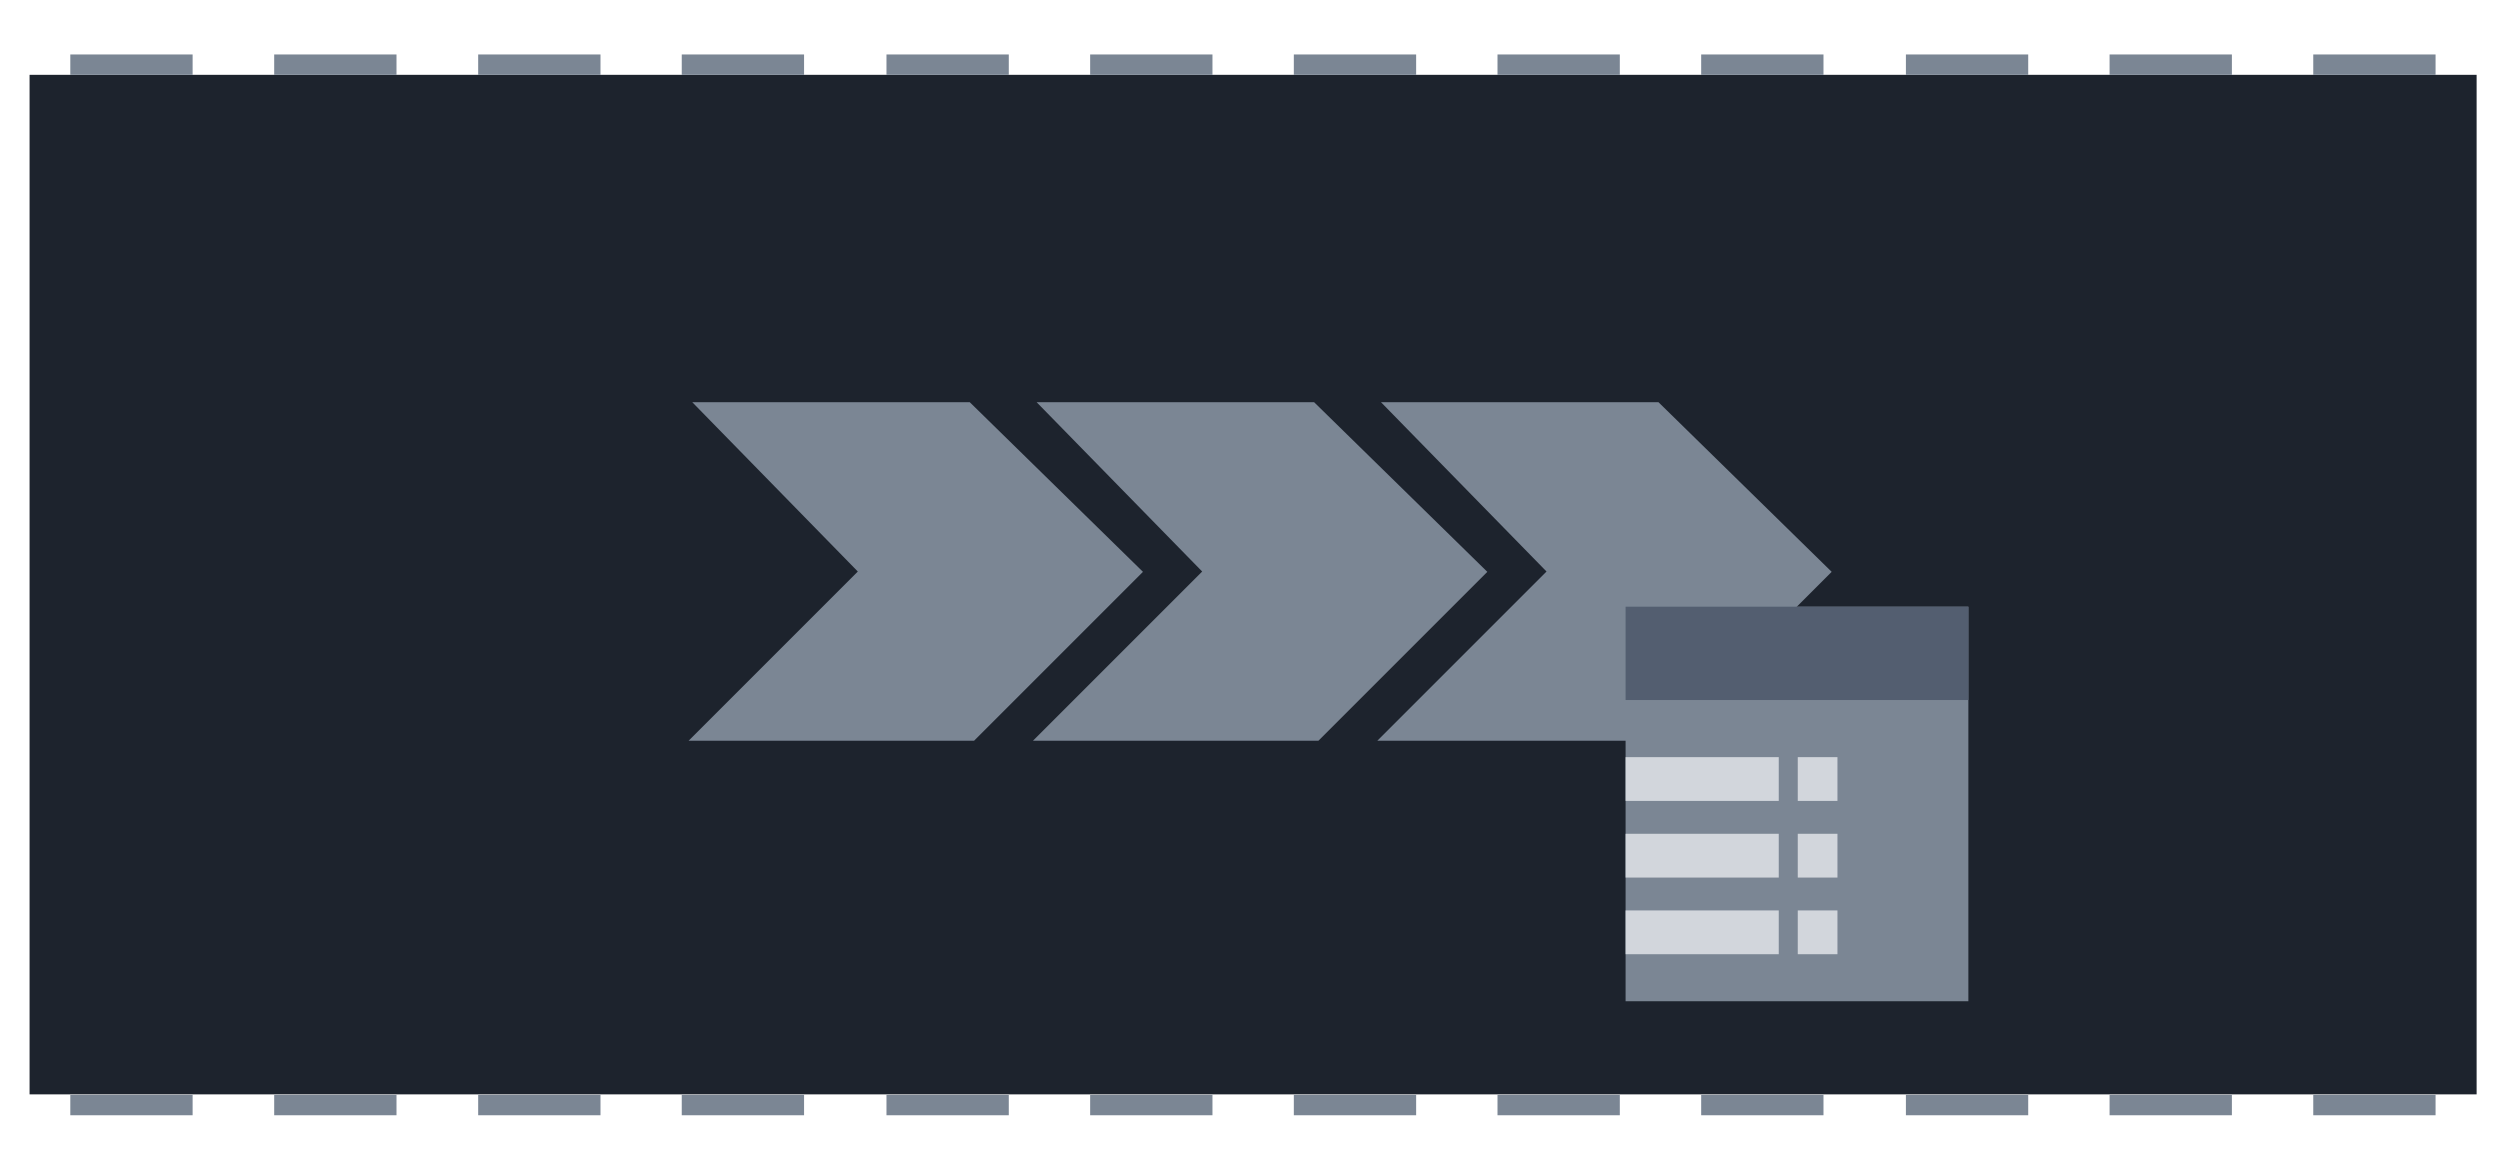
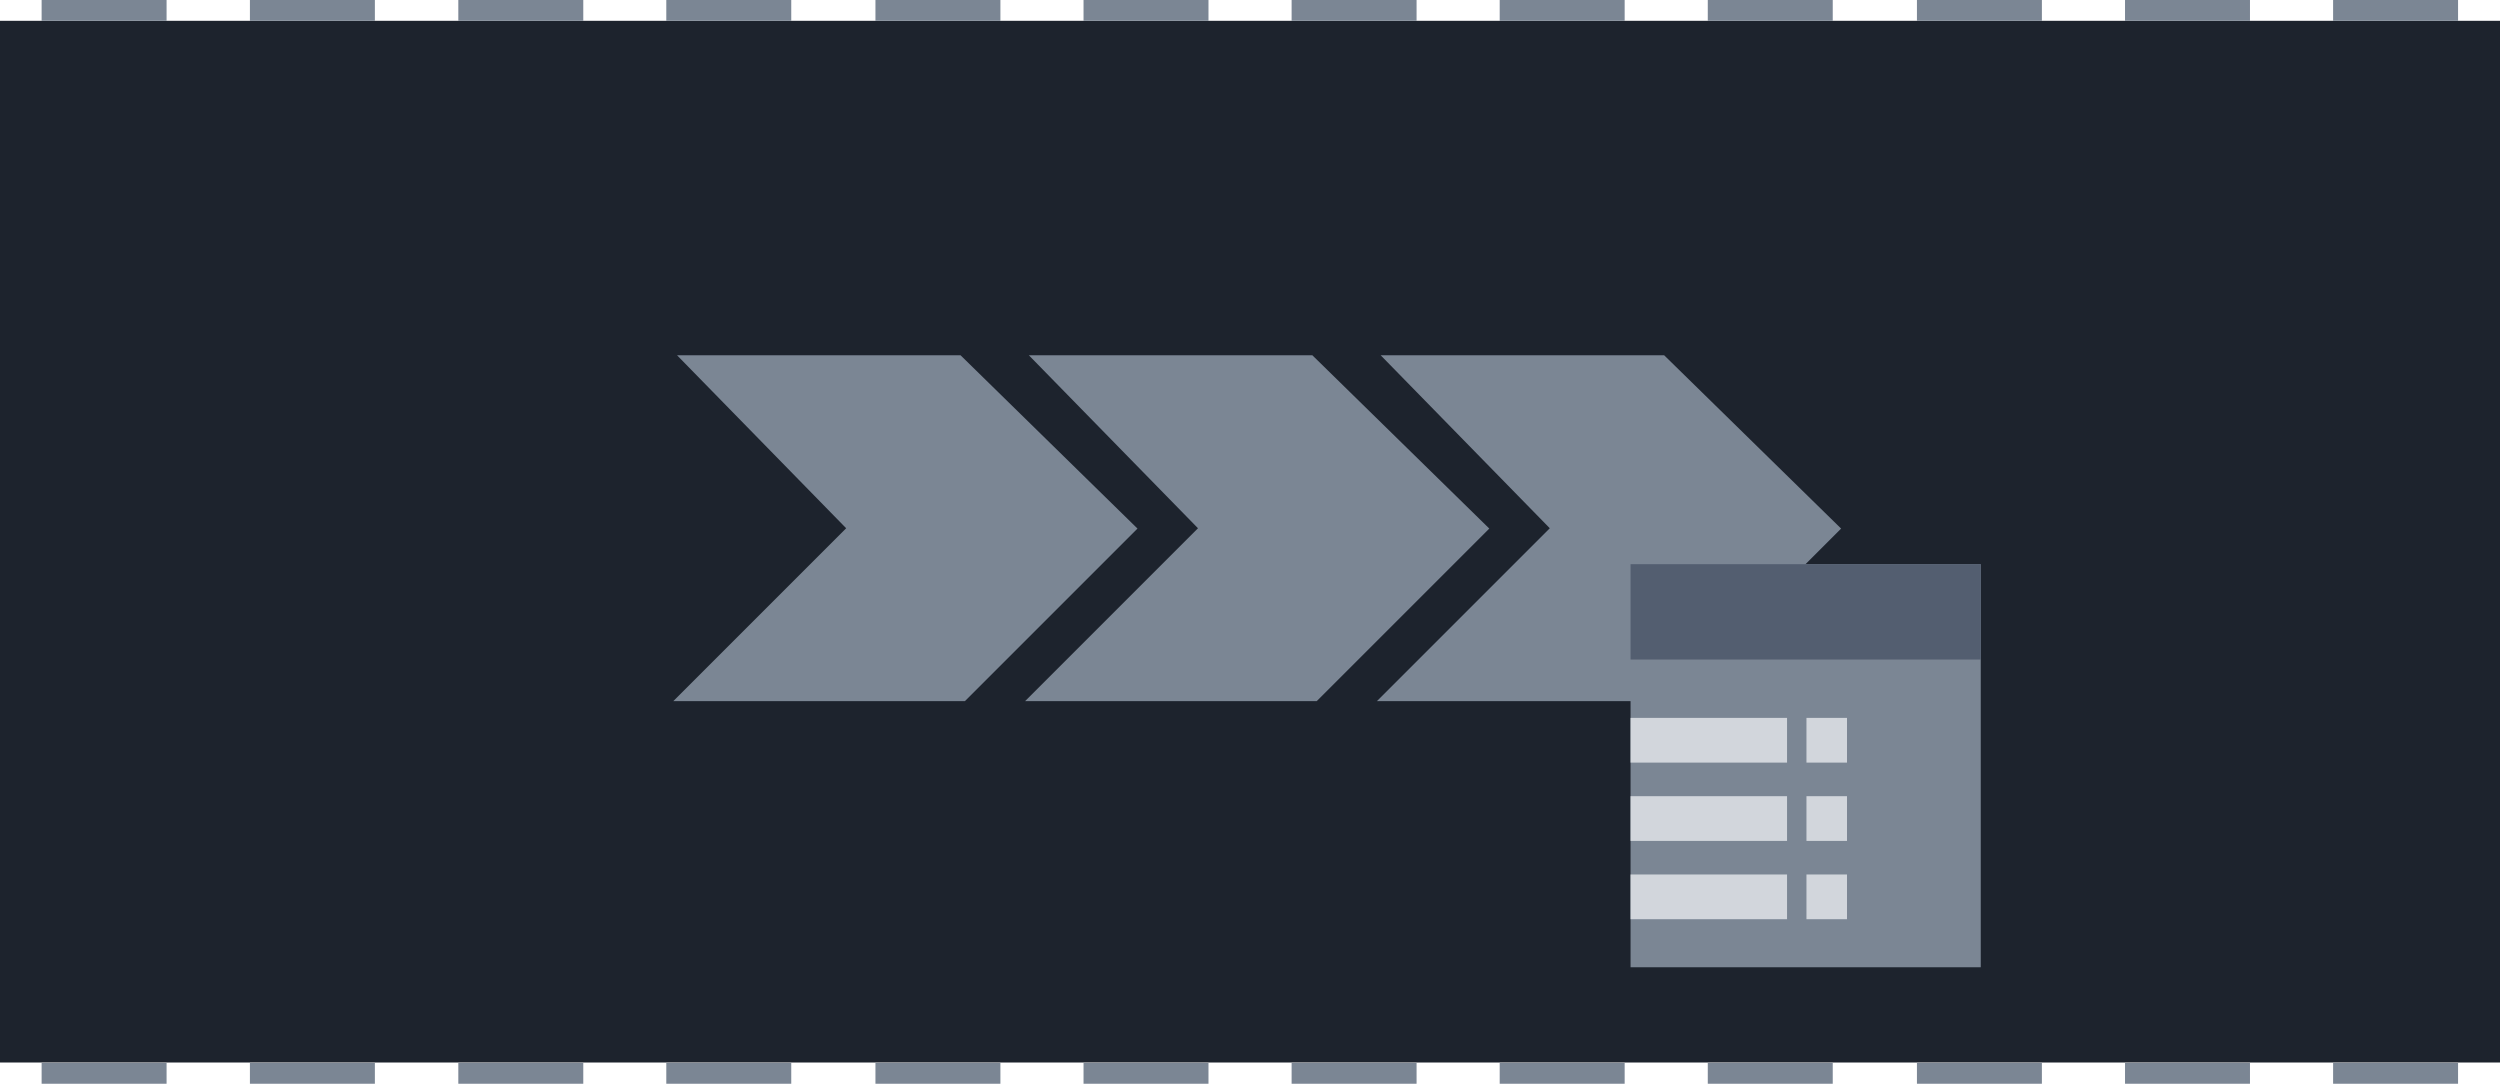
- <svg xmlns="http://www.w3.org/2000/svg" width="653.63" height="305.06" version="1.1" viewBox="0 0 172.94 80.715">
-   <g transform="matrix(7.2627 0 0 7.2627 -682.16 -695.34)" stroke-width=".138">
-     <rect x="94.208" y="96.454" width="23.308" height="9.711" fill="#1d232d" style="paint-order:normal" />
-     <g fill="#7b8694">
-       <path d="m94.596 96.26h1.165v0.194h-1.165z" />
-       <path d="m96.538 96.26h1.165v0.194h-1.165z" />
-       <path d="m98.481 96.26h1.165v0.194h-1.165z" />
-       <path d="m100.42 96.26h1.165v0.194h-1.165z" />
-       <path d="m102.37 96.26h1.165v0.194h-1.165z" />
-       <path d="m104.31 96.26h1.165v0.194h-1.165z" />
-       <path d="m106.25 96.26h1.165v0.194h-1.165z" />
-       <path d="m108.19 96.26h1.165v0.194h-1.165z" />
-       <path d="m110.13 96.26h1.165v0.194h-1.165z" />
-       <path d="m112.08 96.26h1.165v0.194h-1.165z" />
-       <path d="m114.02 96.26h1.165v0.194h-1.165z" />
-       <path d="m115.96 96.26h1.165v0.194h-1.165z" />
-       <path d="m115.96 106.17h1.165v0.194h-1.165z" />
-       <path d="m114.02 106.17h1.165v0.194h-1.165z" />
-       <path d="m112.08 106.17h1.165v0.194h-1.165z" />
-       <path d="m110.13 106.17h1.165v0.194h-1.165z" />
-       <path d="m108.19 106.17h1.165v0.194h-1.165z" />
-       <path d="m106.25 106.17h1.165v0.194h-1.165z" />
-       <path d="m104.31 106.17h1.165v0.194h-1.165z" />
-       <path d="m102.37 106.17h1.165v0.194h-1.165z" />
-       <path d="m100.42 106.17h1.165v0.194h-1.165z" />
-       <path d="m98.481 106.17h1.165v0.194h-1.165z" />
-       <path d="m96.538 106.17h1.165v0.194h-1.165z" />
-       <path d="m94.596 106.17h1.165v0.194h-1.165z" />
-       <g stroke-miterlimit="40" stroke-width=".028">
-         <path d="m100.52 99.572h2.643l1.65 1.616-1.609 1.609h-2.719l1.612-1.612z" />
-         <path d="m103.8 99.572h2.643l1.65 1.616-1.609 1.609h-2.719l1.612-1.612z" />
-         <path d="m107.08 99.572h2.643l1.65 1.616-1.609 1.609h-2.719l1.612-1.612z" />
-         <rect x="109.41" y="101.52" width="3.265" height="3.758" />
+ <svg xmlns="http://www.w3.org/2000/svg" id="svg84" viewBox="0 0 169.277 73.383" version="1.1" height="277.348" width="639.785">
+   <defs id="defs88" />
+   <g id="g82" stroke-width="0.138" transform="matrix(7.2627,0,0,7.2627,-684.2055,-699.1075)">
+     <rect id="rect4" style="paint-order:normal" fill="#1d232d" height="9.712" width="23.308" y="96.454" x="94.208" />
+     <g id="g64" fill="#7b8694">
+       <path id="path6" d="m 94.596,96.26 h 1.165 v 0.194 H 94.596 Z" />
+       <path id="path8" d="m 96.538,96.26 h 1.165 v 0.194 H 96.538 Z" />
+       <path id="path10" d="m 98.481,96.26 h 1.165 v 0.194 H 98.481 Z" />
+       <path id="path12" d="m 100.42,96.26 h 1.165 v 0.194 H 100.42 Z" />
+       <path id="path14" d="m 102.37,96.26 h 1.165 v 0.194 H 102.37 Z" />
+       <path id="path16" d="m 104.31,96.26 h 1.165 v 0.194 H 104.31 Z" />
+       <path id="path18" d="m 106.25,96.26 h 1.165 v 0.194 H 106.25 Z" />
+       <path id="path20" d="m 108.19,96.26 h 1.165 v 0.194 H 108.19 Z" />
+       <path id="path22" d="m 110.13,96.26 h 1.165 v 0.194 H 110.13 Z" />
+       <path id="path24" d="m 112.08,96.26 h 1.165 v 0.194 H 112.08 Z" />
+       <path id="path26" d="m 114.02,96.26 h 1.165 v 0.194 H 114.02 Z" />
+       <path id="path28" d="m 115.96,96.26 h 1.165 v 0.194 H 115.96 Z" />
+       <path id="path30" d="m 115.96,106.17 h 1.165 v 0.194 H 115.96 Z" />
+       <path id="path32" d="m 114.02,106.17 h 1.165 v 0.194 H 114.02 Z" />
+       <path id="path34" d="m 112.08,106.17 h 1.165 v 0.194 H 112.08 Z" />
+       <path id="path36" d="m 110.13,106.17 h 1.165 v 0.194 H 110.13 Z" />
+       <path id="path38" d="m 108.19,106.17 h 1.165 v 0.194 H 108.19 Z" />
+       <path id="path40" d="m 106.25,106.17 h 1.165 v 0.194 H 106.25 Z" />
+       <path id="path42" d="m 104.31,106.17 h 1.165 v 0.194 H 104.31 Z" />
+       <path id="path44" d="m 102.37,106.17 h 1.165 v 0.194 H 102.37 Z" />
+       <path id="path46" d="m 100.42,106.17 h 1.165 v 0.194 H 100.42 Z" />
+       <path id="path48" d="m 98.481,106.17 h 1.165 v 0.194 H 98.481 Z" />
+       <path id="path50" d="m 96.538,106.17 h 1.165 v 0.194 H 96.538 Z" />
+       <path id="path52" d="m 94.596,106.17 h 1.165 v 0.194 H 94.596 Z" />
+       <g id="g62" stroke-width="0.028" stroke-miterlimit="40">
+         <path id="path54" d="m 100.52,99.572 h 2.643 l 1.65,1.616 -1.609,1.609 h -2.719 l 1.612,-1.612 z" />
+         <path id="path56" d="m 103.8,99.572 h 2.643 l 1.65,1.616 -1.609,1.609 h -2.719 l 1.612,-1.612 z" />
+         <path id="path58" d="m 107.08,99.572 h 2.643 l 1.65,1.616 -1.609,1.609 h -2.719 l 1.612,-1.612 z" />
+         <rect id="rect60" height="3.758" width="3.265" y="101.52" x="109.41" />
      </g>
    </g>
-     <rect x="109.41" y="101.52" width="3.265" height=".889" fill="#535e70" stroke-miterlimit="40" stroke-width=".028" />
-     <g fill="#d2d6dc" stroke-miterlimit="40" stroke-width=".028">
-       <rect transform="scale(1,-1)" x="109.41" y="-103.37" width="1.459" height=".417" />
-       <rect transform="scale(1,-1)" x="109.41" y="-104.1" width="1.459" height=".417" />
-       <rect transform="scale(1,-1)" x="109.41" y="-104.83" width="1.459" height=".417" />
-       <rect transform="scale(1,-1)" x="111.05" y="-104.83" width=".378" height=".417" />
-       <rect transform="scale(1,-1)" x="111.05" y="-104.1" width=".378" height=".417" />
-       <rect transform="scale(1,-1)" x="111.05" y="-103.37" width=".378" height=".417" />
+     <rect id="rect66" stroke-width="0.028" stroke-miterlimit="40" fill="#535e70" height="0.889" width="3.265" y="101.52" x="109.41" />
+     <g id="g80" stroke-width="0.028" stroke-miterlimit="40" fill="#d2d6dc">
+       <rect id="rect68" height="0.417" width="1.459" y="-103.37" x="109.41" transform="scale(1,-1)" />
+       <rect id="rect70" height="0.417" width="1.459" y="-104.1" x="109.41" transform="scale(1,-1)" />
+       <rect id="rect72" height="0.417" width="1.459" y="-104.83" x="109.41" transform="scale(1,-1)" />
+       <rect id="rect74" height="0.417" width="0.378" y="-104.83" x="111.05" transform="scale(1,-1)" />
+       <rect id="rect76" height="0.417" width="0.378" y="-104.1" x="111.05" transform="scale(1,-1)" />
+       <rect id="rect78" height="0.417" width="0.378" y="-103.37" x="111.05" transform="scale(1,-1)" />
    </g>
  </g>
</svg>
